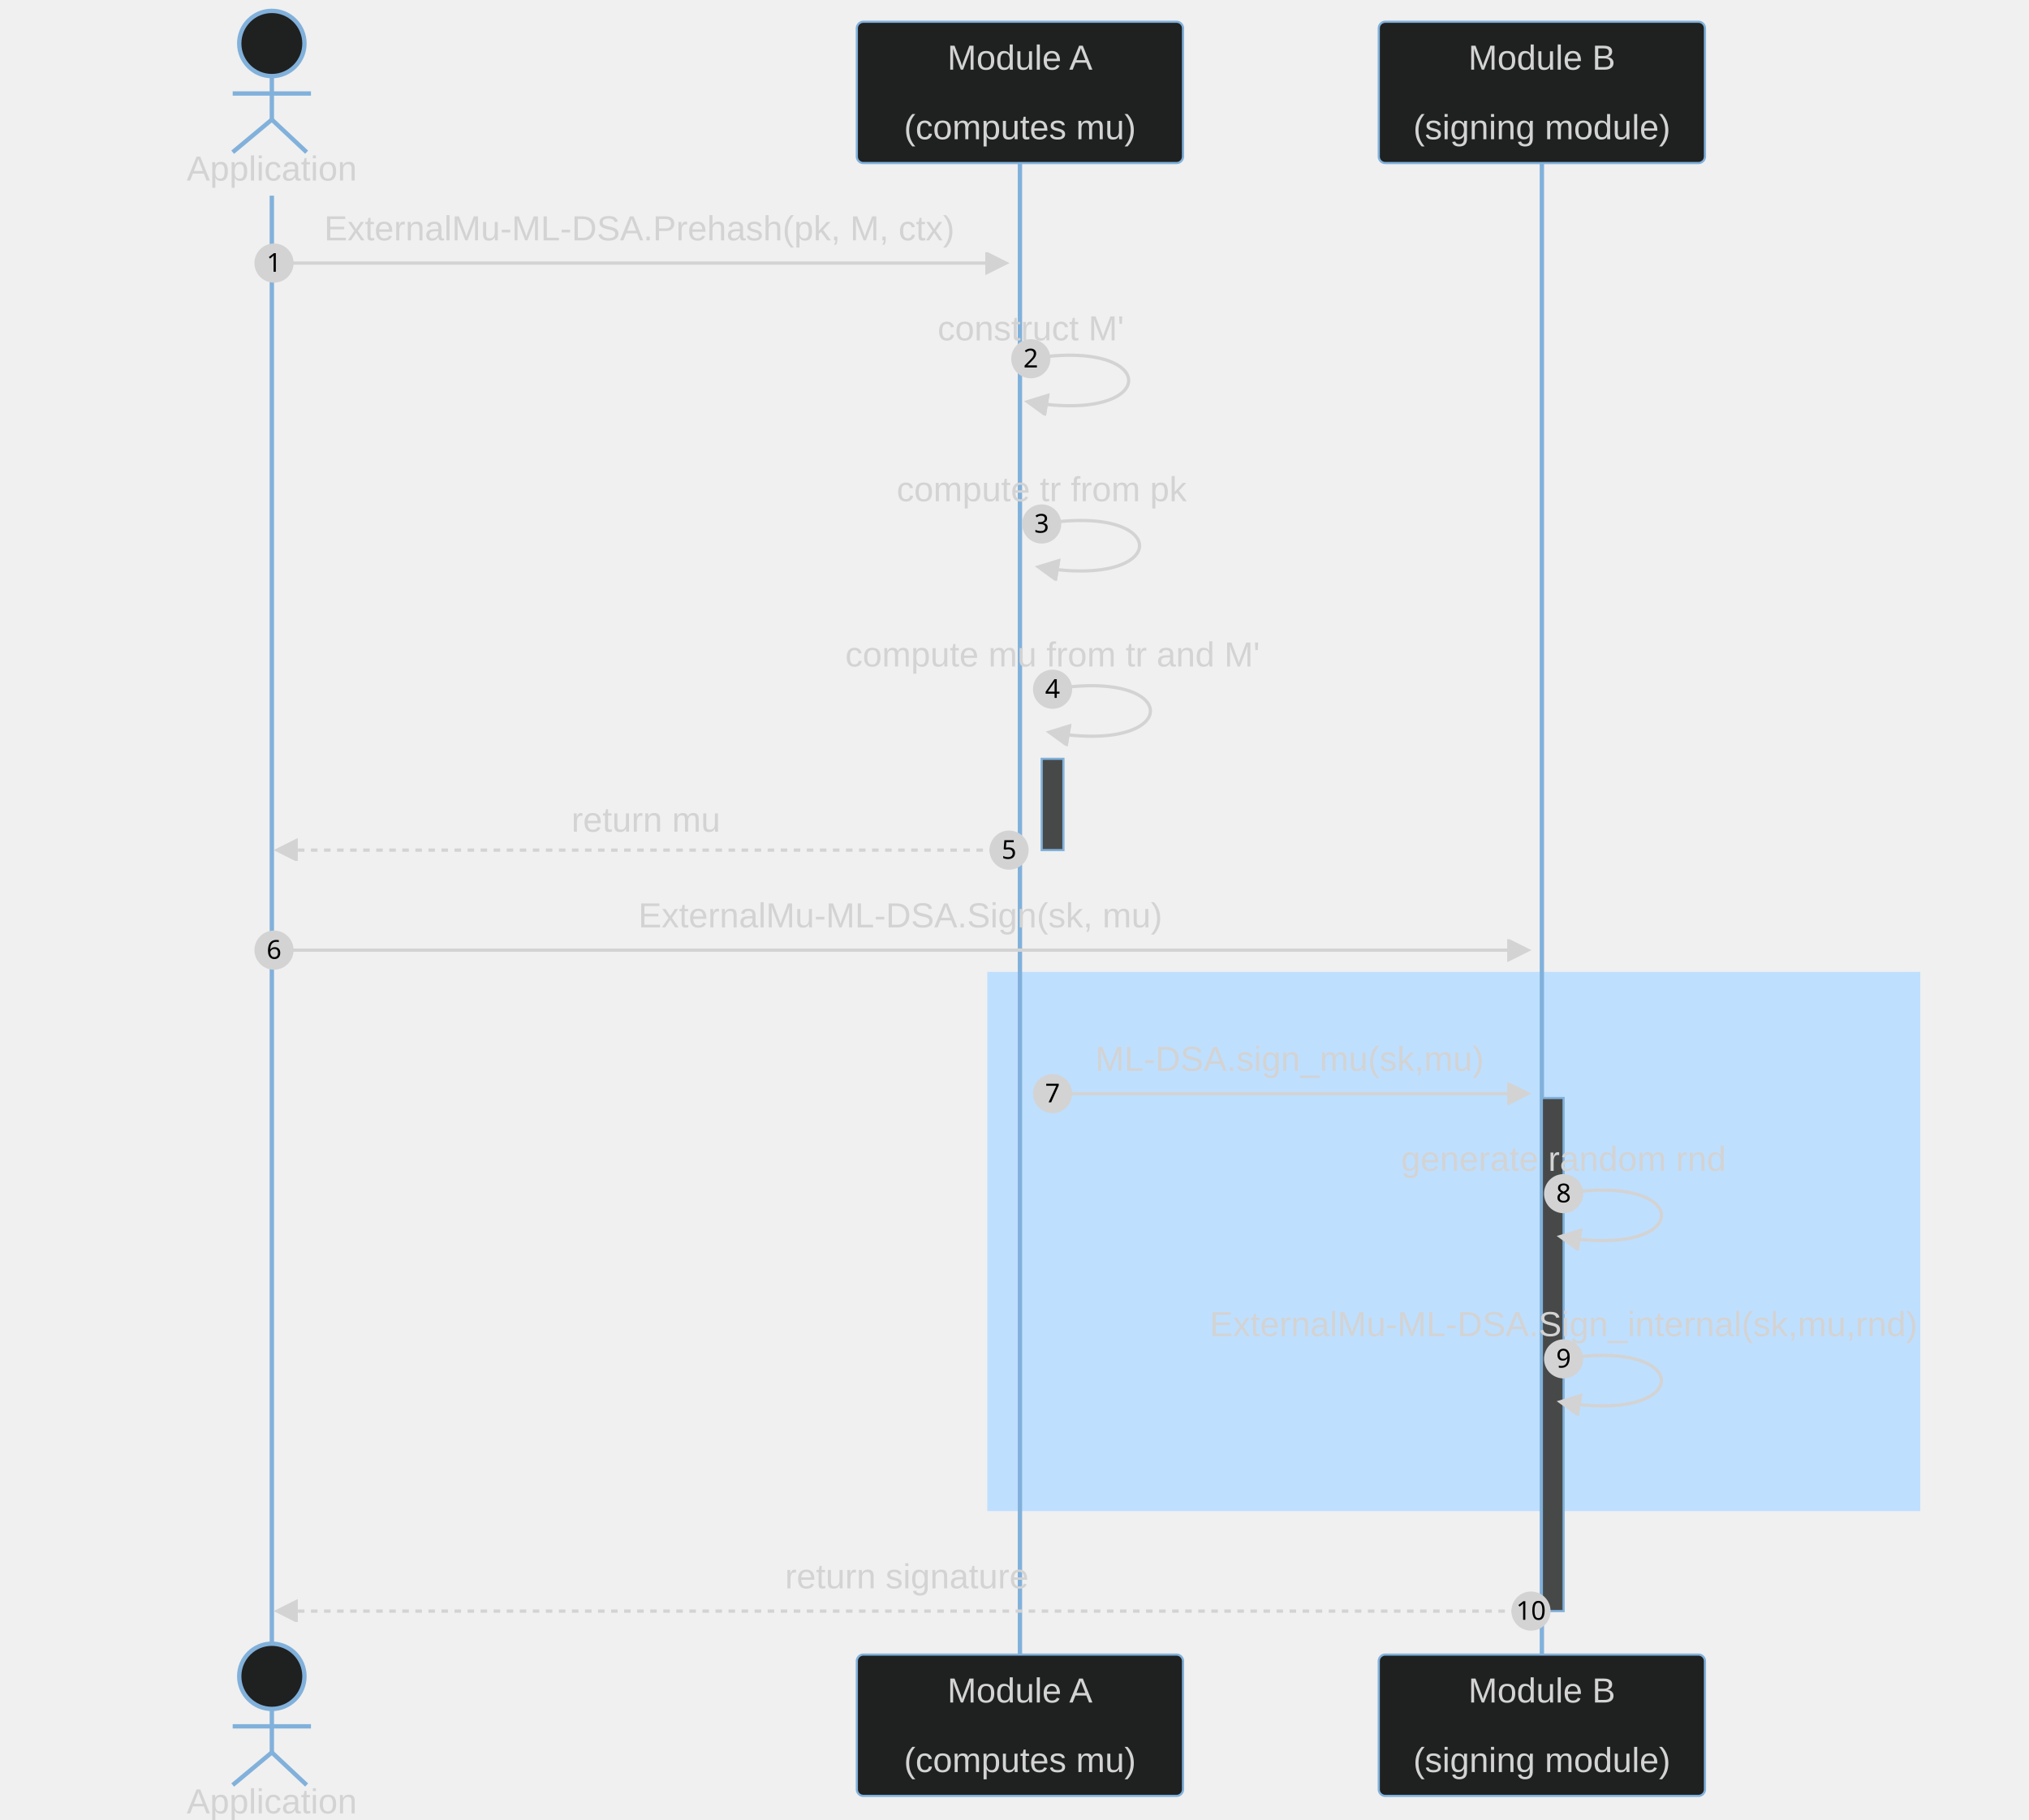
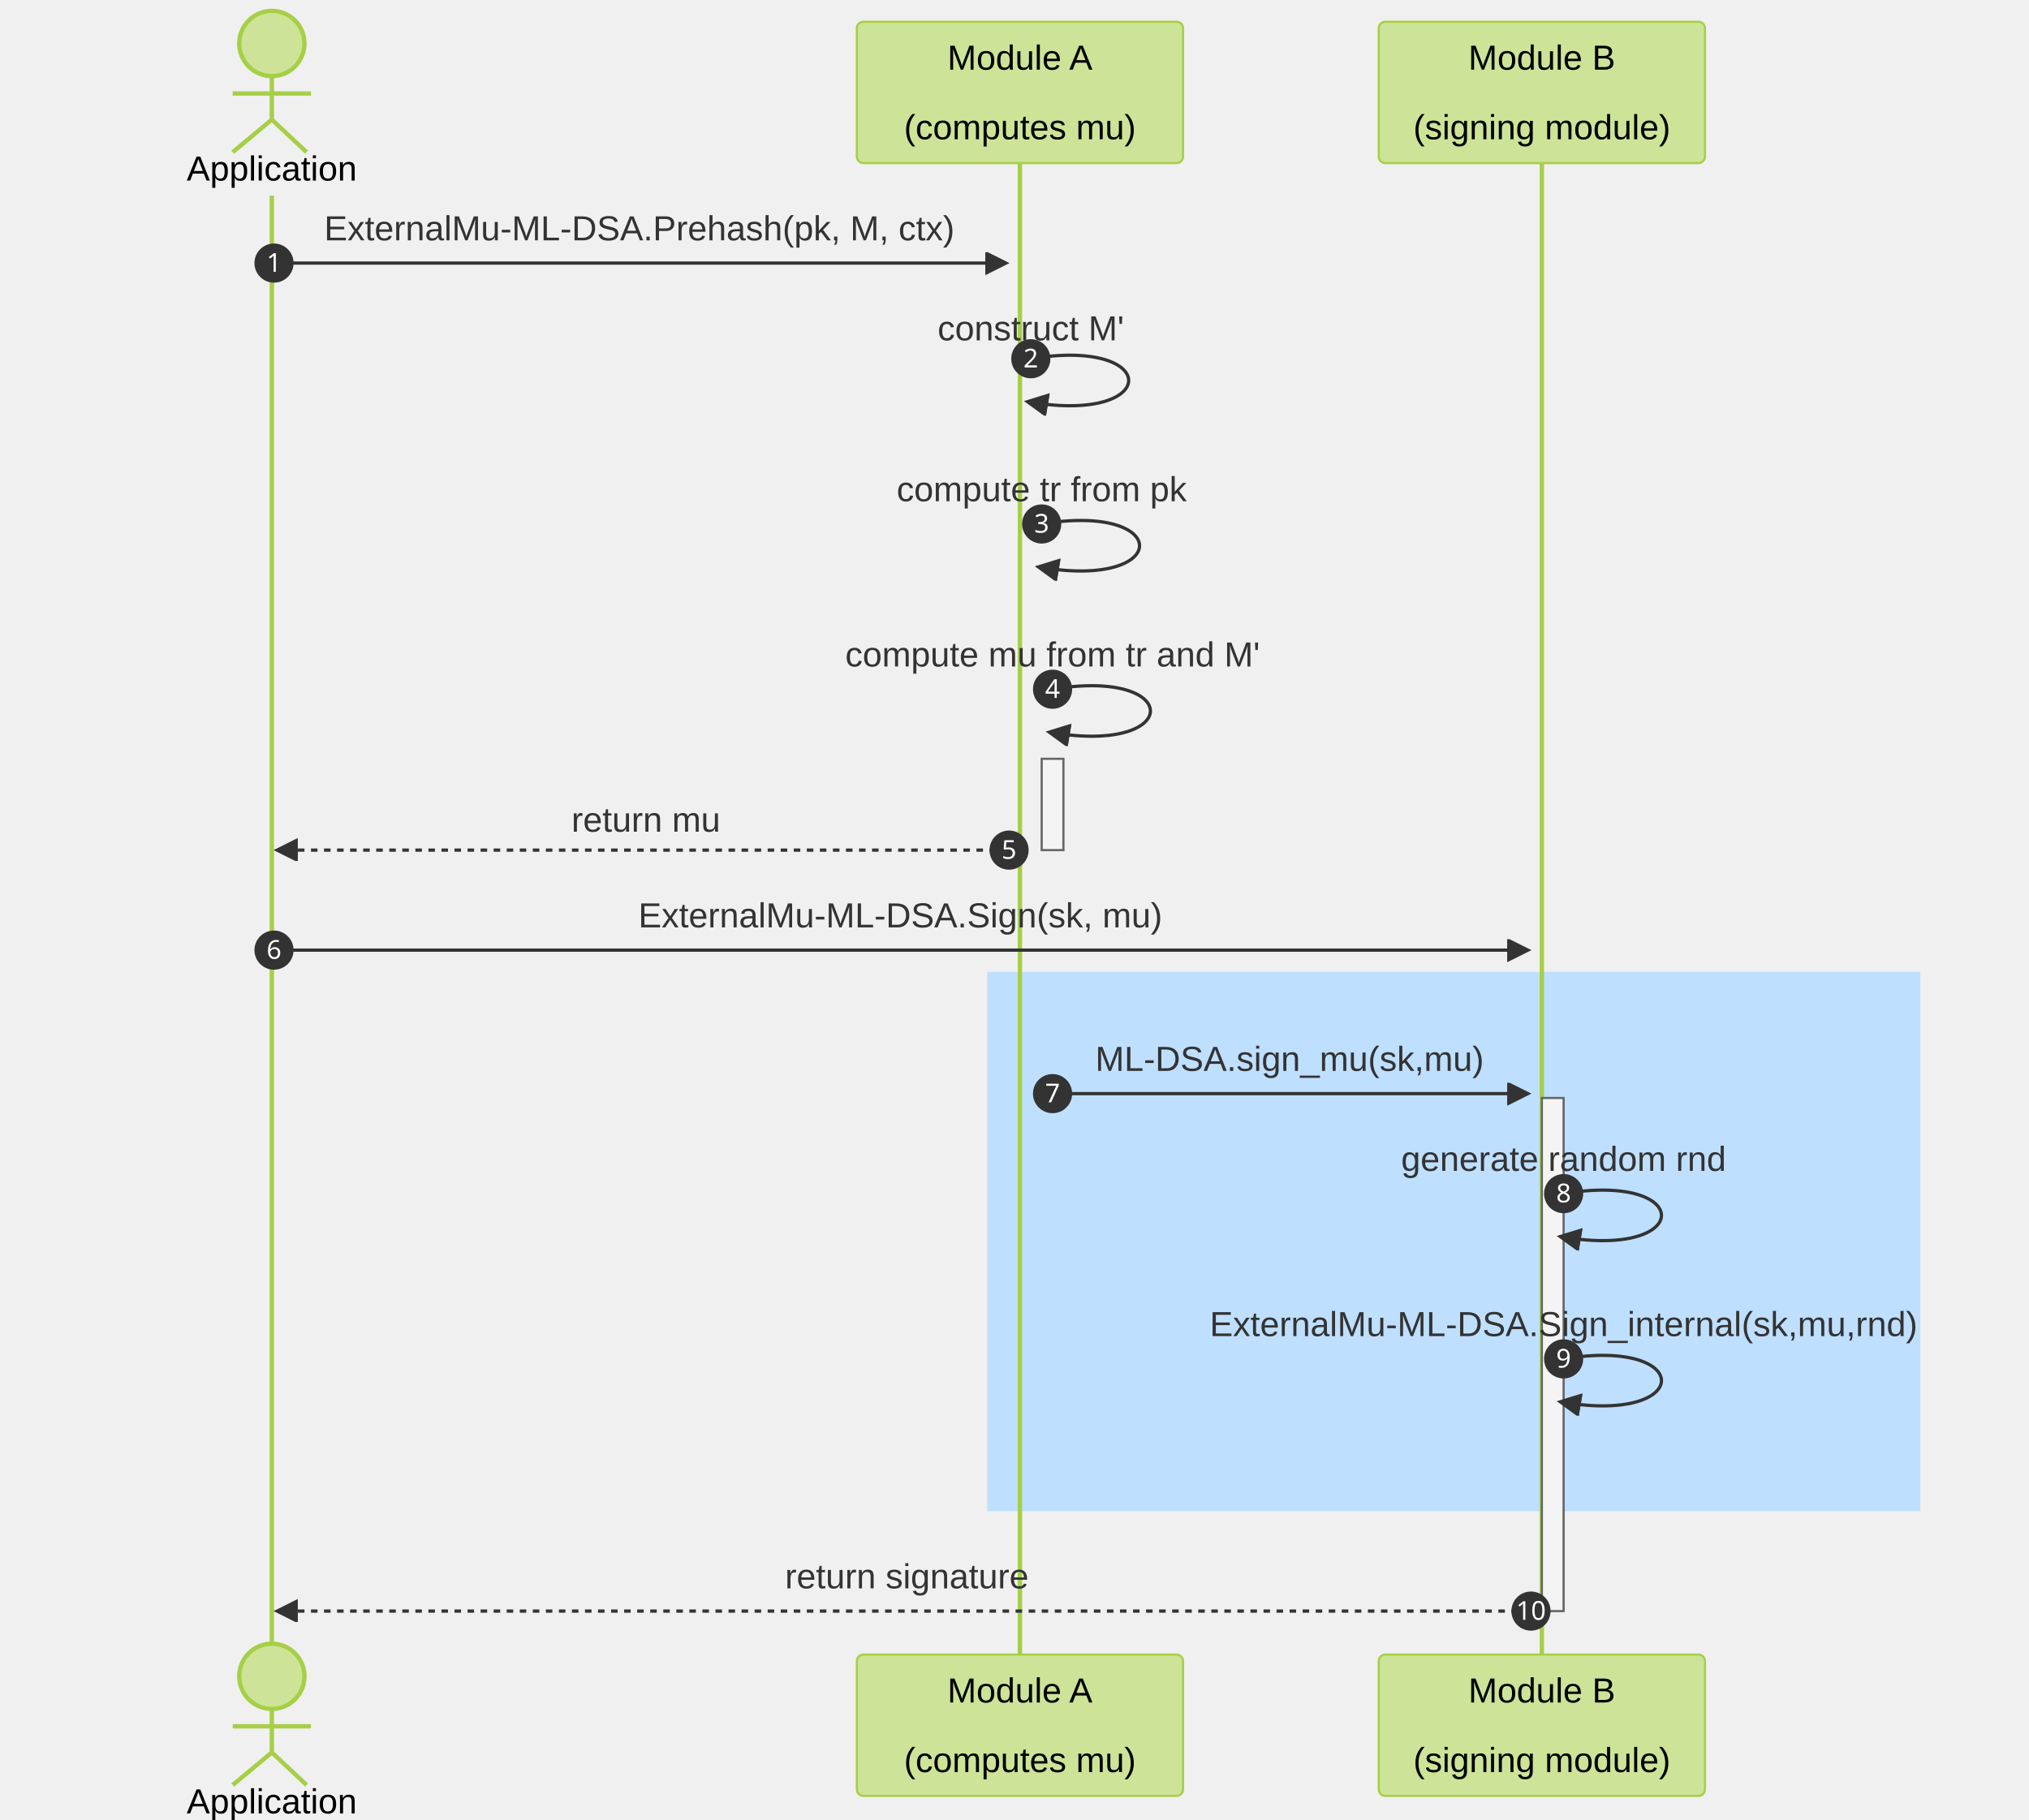
<svg xmlns="http://www.w3.org/2000/svg" aria-roledescription="sequence" role="graphics-document document" viewBox="-50 -10 933 837" style="max-width: 933px; background-color: transparent;" width="100%" id="my-svg">
  <rect class="rect" height="248" width="429" fill="rgb(191,223,255)" y="437" x="404" />
  <g>
    <rect class="actor actor-bottom" ry="3" rx="3" name="Module B" height="65" width="150" stroke="#666" fill="#eaeaea" y="751" x="584" />
    <text style="text-anchor: middle; font-size: 16px; font-weight: 400;" class="actor" alignment-baseline="central" dominant-baseline="central" y="783.5" x="659">
      <tspan dy="-16" x="659">Module B</tspan>
    </text>
    <text style="text-anchor: middle; font-size: 16px; font-weight: 400;" class="actor" alignment-baseline="central" dominant-baseline="central" y="783.5" x="659">
      <tspan dy="0" x="659" />
    </text>
    <text style="text-anchor: middle; font-size: 16px; font-weight: 400;" class="actor" alignment-baseline="central" dominant-baseline="central" y="783.5" x="659">
      <tspan dy="16" x="659">(signing module)</tspan>
    </text>
  </g>
  <g>
    <rect class="actor actor-bottom" ry="3" rx="3" name="Module A" height="65" width="150" stroke="#666" fill="#eaeaea" y="751" x="344" />
    <text style="text-anchor: middle; font-size: 16px; font-weight: 400;" class="actor" alignment-baseline="central" dominant-baseline="central" y="783.5" x="419">
      <tspan dy="-16" x="419">Module A</tspan>
    </text>
    <text style="text-anchor: middle; font-size: 16px; font-weight: 400;" class="actor" alignment-baseline="central" dominant-baseline="central" y="783.5" x="419">
      <tspan dy="0" x="419" />
    </text>
    <text style="text-anchor: middle; font-size: 16px; font-weight: 400;" class="actor" alignment-baseline="central" dominant-baseline="central" y="783.5" x="419">
      <tspan dy="16" x="419">(computes mu)</tspan>
    </text>
  </g>
  <g>
    <line stroke="#999" stroke-width="0.5px" class="200" y2="751" x2="659" y1="5" x1="659" id="actor2" />
    <g id="root-2">
      <rect class="actor actor-top" ry="3" rx="3" name="Module B" height="65" width="150" stroke="#666" fill="#eaeaea" y="0" x="584" />
      <text style="text-anchor: middle; font-size: 16px; font-weight: 400;" class="actor" alignment-baseline="central" dominant-baseline="central" y="32.5" x="659">
        <tspan dy="-16" x="659">Module B</tspan>
      </text>
      <text style="text-anchor: middle; font-size: 16px; font-weight: 400;" class="actor" alignment-baseline="central" dominant-baseline="central" y="32.5" x="659">
        <tspan dy="0" x="659" />
      </text>
      <text style="text-anchor: middle; font-size: 16px; font-weight: 400;" class="actor" alignment-baseline="central" dominant-baseline="central" y="32.5" x="659">
        <tspan dy="16" x="659">(signing module)</tspan>
      </text>
    </g>
  </g>
  <g>
    <line stroke="#999" stroke-width="0.5px" class="200" y2="751" x2="419" y1="5" x1="419" id="actor1" />
    <g id="root-1">
      <rect class="actor actor-top" ry="3" rx="3" name="Module A" height="65" width="150" stroke="#666" fill="#eaeaea" y="0" x="344" />
      <text style="text-anchor: middle; font-size: 16px; font-weight: 400;" class="actor" alignment-baseline="central" dominant-baseline="central" y="32.5" x="419">
        <tspan dy="-16" x="419">Module A</tspan>
      </text>
      <text style="text-anchor: middle; font-size: 16px; font-weight: 400;" class="actor" alignment-baseline="central" dominant-baseline="central" y="32.5" x="419">
        <tspan dy="0" x="419" />
      </text>
      <text style="text-anchor: middle; font-size: 16px; font-weight: 400;" class="actor" alignment-baseline="central" dominant-baseline="central" y="32.5" x="419">
        <tspan dy="16" x="419">(computes mu)</tspan>
      </text>
    </g>
  </g>
-   <style>#my-svg{font-family:"trebuchet ms",verdana,arial,sans-serif;font-size:16px;fill:#ccc;}#my-svg .error-icon{fill:#a44141;}#my-svg .error-text{fill:#ddd;stroke:#ddd;}#my-svg .edge-thickness-normal{stroke-width:2px;}#my-svg .edge-thickness-thick{stroke-width:3.5px;}#my-svg .edge-pattern-solid{stroke-dasharray:0;}#my-svg .edge-pattern-dashed{stroke-dasharray:3;}#my-svg .edge-pattern-dotted{stroke-dasharray:2;}#my-svg .marker{fill:lightgrey;stroke:lightgrey;}#my-svg .marker.cross{stroke:lightgrey;}#my-svg svg{font-family:"trebuchet ms",verdana,arial,sans-serif;font-size:16px;}#my-svg .actor{stroke:#81B1DB;fill:#1f2020;}#my-svg text.actor&gt;tspan{fill:lightgrey;stroke:none;}#my-svg .actor-line{stroke:lightgrey;}#my-svg .messageLine0{stroke-width:1.5;stroke-dasharray:none;stroke:lightgrey;}#my-svg .messageLine1{stroke-width:1.5;stroke-dasharray:2,2;stroke:lightgrey;}#my-svg #arrowhead path{fill:lightgrey;stroke:lightgrey;}#my-svg .sequenceNumber{fill:black;}#my-svg #sequencenumber{fill:lightgrey;}#my-svg #crosshead path{fill:lightgrey;stroke:lightgrey;}#my-svg .messageText{fill:lightgrey;stroke:none;}#my-svg .labelBox{stroke:#81B1DB;fill:#1f2020;}#my-svg .labelText,#my-svg .labelText&gt;tspan{fill:lightgrey;stroke:none;}#my-svg .loopText,#my-svg .loopText&gt;tspan{fill:lightgrey;stroke:none;}#my-svg .loopLine{stroke-width:2px;stroke-dasharray:2,2;stroke:#81B1DB;fill:#81B1DB;}#my-svg .note{stroke:hsl(180, 0%, 18.353%);fill:hsl(180, 1.587%, 28.353%);}#my-svg .noteText,#my-svg .noteText&gt;tspan{fill:rgb(183.848, 181.552, 181.552);stroke:none;}#my-svg .activation0{fill:hsl(180, 1.587%, 28.353%);stroke:#81B1DB;}#my-svg .activation1{fill:hsl(180, 1.587%, 28.353%);stroke:#81B1DB;}#my-svg .activation2{fill:hsl(180, 1.587%, 28.353%);stroke:#81B1DB;}#my-svg .actorPopupMenu{position:absolute;}#my-svg .actorPopupMenuPanel{position:absolute;fill:#1f2020;box-shadow:0px 8px 16px 0px rgba(0,0,0,0.2);filter:drop-shadow(3px 5px 2px rgb(0 0 0 / 0.4));}#my-svg .actor-man line{stroke:#81B1DB;fill:#1f2020;}#my-svg .actor-man circle,#my-svg line{stroke:#81B1DB;fill:#1f2020;stroke-width:2px;}#my-svg :root{--mermaid-font-family:"trebuchet ms",verdana,arial,sans-serif;}</style>
+   <style>#my-svg{font-family:"trebuchet ms",verdana,arial,sans-serif;font-size:16px;fill:#000000;}#my-svg .error-icon{fill:#552222;}#my-svg .error-text{fill:#552222;stroke:#552222;}#my-svg .edge-thickness-normal{stroke-width:2px;}#my-svg .edge-thickness-thick{stroke-width:3.5px;}#my-svg .edge-pattern-solid{stroke-dasharray:0;}#my-svg .edge-pattern-dashed{stroke-dasharray:3;}#my-svg .edge-pattern-dotted{stroke-dasharray:2;}#my-svg .marker{fill:#000000;stroke:#000000;}#my-svg .marker.cross{stroke:#000000;}#my-svg svg{font-family:"trebuchet ms",verdana,arial,sans-serif;font-size:16px;}#my-svg .actor{stroke:hsl(78.158, 58.462%, 54.51%);fill:#cde498;}#my-svg text.actor&gt;tspan{fill:black;stroke:none;}#my-svg .actor-line{stroke:grey;}#my-svg .messageLine0{stroke-width:1.5;stroke-dasharray:none;stroke:#333;}#my-svg .messageLine1{stroke-width:1.5;stroke-dasharray:2,2;stroke:#333;}#my-svg #arrowhead path{fill:#333;stroke:#333;}#my-svg .sequenceNumber{fill:white;}#my-svg #sequencenumber{fill:#333;}#my-svg #crosshead path{fill:#333;stroke:#333;}#my-svg .messageText{fill:#333;stroke:none;}#my-svg .labelBox{stroke:#326932;fill:#cde498;}#my-svg .labelText,#my-svg .labelText&gt;tspan{fill:black;stroke:none;}#my-svg .loopText,#my-svg .loopText&gt;tspan{fill:black;stroke:none;}#my-svg .loopLine{stroke-width:2px;stroke-dasharray:2,2;stroke:#326932;fill:#326932;}#my-svg .note{stroke:#6eaa49;fill:#fff5ad;}#my-svg .noteText,#my-svg .noteText&gt;tspan{fill:black;stroke:none;}#my-svg .activation0{fill:#f4f4f4;stroke:#666;}#my-svg .activation1{fill:#f4f4f4;stroke:#666;}#my-svg .activation2{fill:#f4f4f4;stroke:#666;}#my-svg .actorPopupMenu{position:absolute;}#my-svg .actorPopupMenuPanel{position:absolute;fill:#cde498;box-shadow:0px 8px 16px 0px rgba(0,0,0,0.2);filter:drop-shadow(3px 5px 2px rgb(0 0 0 / 0.4));}#my-svg .actor-man line{stroke:hsl(78.158, 58.462%, 54.51%);fill:#cde498;}#my-svg .actor-man circle,#my-svg line{stroke:hsl(78.158, 58.462%, 54.51%);fill:#cde498;stroke-width:2px;}#my-svg :root{--mermaid-font-family:"trebuchet ms",verdana,arial,sans-serif;}</style>
  <g />
  <defs>
    <symbol height="24" width="24" id="computer">
      <path d="M2 2v13h20v-13h-20zm18 11h-16v-9h16v9zm-10.228 6l.466-1h3.524l.467 1h-4.457zm14.228 3h-24l2-6h2.104l-1.33 4h18.45l-1.297-4h2.073l2 6zm-5-10h-14v-7h14v7z" transform="scale(.5)" />
    </symbol>
  </defs>
  <defs>
    <symbol clip-rule="evenodd" fill-rule="evenodd" id="database">
      <path d="M12.258.001l.256.004.255.005.253.008.251.01.249.012.247.015.246.016.242.019.241.02.239.023.236.024.233.027.231.028.229.031.225.032.223.034.22.036.217.038.214.04.211.041.208.043.205.045.201.046.198.048.194.05.191.051.187.053.183.054.18.056.175.057.172.059.168.06.163.061.16.063.155.064.15.066.074.033.073.033.071.034.07.034.069.035.068.035.067.035.066.035.064.036.064.036.062.036.06.036.06.037.058.037.058.037.055.038.055.038.053.038.052.038.051.039.05.039.048.039.047.039.045.04.044.04.043.04.041.04.04.041.039.041.037.041.036.041.034.041.033.042.032.042.03.042.029.042.027.042.026.043.024.043.023.043.021.043.02.043.018.044.017.043.015.044.013.044.012.044.011.045.009.044.007.045.006.045.004.045.002.045.001.045v17l-.001.045-.002.045-.004.045-.006.045-.007.045-.009.044-.011.045-.012.044-.013.044-.015.044-.017.043-.018.044-.02.043-.021.043-.023.043-.024.043-.026.043-.027.042-.029.042-.03.042-.032.042-.033.042-.034.041-.036.041-.037.041-.039.041-.04.041-.041.04-.043.04-.044.04-.045.04-.047.039-.048.039-.05.039-.051.039-.052.038-.053.038-.055.038-.055.038-.058.037-.058.037-.06.037-.06.036-.062.036-.064.036-.064.036-.066.035-.067.035-.068.035-.069.035-.07.034-.071.034-.073.033-.074.033-.15.066-.155.064-.16.063-.163.061-.168.06-.172.059-.175.057-.18.056-.183.054-.187.053-.191.051-.194.05-.198.048-.201.046-.205.045-.208.043-.211.041-.214.04-.217.038-.22.036-.223.034-.225.032-.229.031-.231.028-.233.027-.236.024-.239.023-.241.02-.242.019-.246.016-.247.015-.249.012-.251.01-.253.008-.255.005-.256.004-.258.001-.258-.001-.256-.004-.255-.005-.253-.008-.251-.01-.249-.012-.247-.015-.245-.016-.243-.019-.241-.02-.238-.023-.236-.024-.234-.027-.231-.028-.228-.031-.226-.032-.223-.034-.22-.036-.217-.038-.214-.04-.211-.041-.208-.043-.204-.045-.201-.046-.198-.048-.195-.05-.19-.051-.187-.053-.184-.054-.179-.056-.176-.057-.172-.059-.167-.06-.164-.061-.159-.063-.155-.064-.151-.066-.074-.033-.072-.033-.072-.034-.07-.034-.069-.035-.068-.035-.067-.035-.066-.035-.064-.036-.063-.036-.062-.036-.061-.036-.06-.037-.058-.037-.057-.037-.056-.038-.055-.038-.053-.038-.052-.038-.051-.039-.049-.039-.049-.039-.046-.039-.046-.04-.044-.04-.043-.04-.041-.04-.04-.041-.039-.041-.037-.041-.036-.041-.034-.041-.033-.042-.032-.042-.03-.042-.029-.042-.027-.042-.026-.043-.024-.043-.023-.043-.021-.043-.02-.043-.018-.044-.017-.043-.015-.044-.013-.044-.012-.044-.011-.045-.009-.044-.007-.045-.006-.045-.004-.045-.002-.045-.001-.045v-17l.001-.045.002-.045.004-.045.006-.045.007-.045.009-.044.011-.045.012-.044.013-.044.015-.044.017-.043.018-.044.02-.043.021-.043.023-.043.024-.043.026-.043.027-.042.029-.042.03-.042.032-.042.033-.042.034-.041.036-.041.037-.041.039-.041.04-.041.041-.04.043-.04.044-.04.046-.04.046-.039.049-.039.049-.039.051-.039.052-.038.053-.038.055-.038.056-.038.057-.037.058-.037.06-.037.061-.036.062-.036.063-.036.064-.036.066-.035.067-.035.068-.035.069-.035.07-.034.072-.034.072-.033.074-.033.151-.066.155-.064.159-.063.164-.061.167-.06.172-.059.176-.057.179-.056.184-.054.187-.053.19-.051.195-.05.198-.048.201-.046.204-.045.208-.043.211-.041.214-.04.217-.038.22-.036.223-.034.226-.032.228-.031.231-.028.234-.027.236-.024.238-.023.241-.02.243-.019.245-.016.247-.015.249-.012.251-.01.253-.008.255-.005.256-.004.258-.001.258.001zm-9.258 20.499v.01l.001.021.003.021.004.022.005.021.006.022.007.022.009.023.01.022.011.023.012.023.013.023.015.023.016.024.017.023.018.024.019.024.021.024.022.025.023.024.024.025.052.049.056.05.061.051.066.051.07.051.075.051.079.052.084.052.088.052.092.052.097.052.102.051.105.052.11.052.114.051.119.051.123.051.127.05.131.05.135.05.139.048.144.049.147.047.152.047.155.047.16.045.163.045.167.043.171.043.176.041.178.041.183.039.187.039.19.037.194.035.197.035.202.033.204.031.209.03.212.029.216.027.219.025.222.024.226.021.23.02.233.018.236.016.24.015.243.012.246.01.249.008.253.005.256.004.259.001.26-.001.257-.004.254-.005.25-.008.247-.011.244-.012.241-.014.237-.016.233-.018.231-.021.226-.021.224-.024.22-.026.216-.027.212-.028.21-.031.205-.031.202-.034.198-.034.194-.036.191-.037.187-.039.183-.04.179-.04.175-.042.172-.043.168-.044.163-.045.16-.046.155-.046.152-.047.148-.048.143-.049.139-.049.136-.05.131-.05.126-.05.123-.051.118-.052.114-.051.11-.052.106-.052.101-.052.096-.052.092-.052.088-.053.083-.051.079-.052.074-.052.07-.051.065-.051.06-.051.056-.05.051-.05.023-.024.023-.025.021-.024.02-.024.019-.024.018-.024.017-.024.015-.023.014-.024.013-.023.012-.023.01-.023.01-.022.008-.022.006-.022.006-.022.004-.022.004-.021.001-.021.001-.021v-4.127l-.077.055-.08.053-.083.054-.085.053-.087.052-.09.052-.093.051-.095.05-.097.05-.1.049-.102.049-.105.048-.106.047-.109.047-.111.046-.114.045-.115.045-.118.044-.12.043-.122.042-.124.042-.126.041-.128.04-.13.04-.132.038-.134.038-.135.037-.138.037-.139.035-.142.035-.143.034-.144.033-.147.032-.148.031-.15.03-.151.03-.153.029-.154.027-.156.027-.158.026-.159.025-.161.024-.162.023-.163.022-.165.021-.166.02-.167.019-.169.018-.169.017-.171.016-.173.015-.173.014-.175.013-.175.012-.177.011-.178.01-.179.008-.179.008-.181.006-.182.005-.182.004-.184.003-.184.002h-.37l-.184-.002-.184-.003-.182-.004-.182-.005-.181-.006-.179-.008-.179-.008-.178-.01-.176-.011-.176-.012-.175-.013-.173-.014-.172-.015-.171-.016-.17-.017-.169-.018-.167-.019-.166-.02-.165-.021-.163-.022-.162-.023-.161-.024-.159-.025-.157-.026-.156-.027-.155-.027-.153-.029-.151-.03-.15-.03-.148-.031-.146-.032-.145-.033-.143-.034-.141-.035-.14-.035-.137-.037-.136-.037-.134-.038-.132-.038-.13-.04-.128-.04-.126-.041-.124-.042-.122-.042-.12-.044-.117-.043-.116-.045-.113-.045-.112-.046-.109-.047-.106-.047-.105-.048-.102-.049-.1-.049-.097-.05-.095-.05-.093-.052-.09-.051-.087-.052-.085-.053-.083-.054-.08-.054-.077-.054v4.127zm0-5.654v.011l.001.021.003.021.004.021.005.022.006.022.007.022.009.022.01.022.011.023.012.023.013.023.015.024.016.023.017.024.018.024.019.024.021.024.022.024.023.025.024.024.052.05.056.05.061.05.066.051.07.051.075.052.079.051.084.052.088.052.092.052.097.052.102.052.105.052.11.051.114.051.119.052.123.05.127.051.131.05.135.049.139.049.144.048.147.048.152.047.155.046.16.045.163.045.167.044.171.042.176.042.178.04.183.04.187.038.19.037.194.036.197.034.202.033.204.032.209.03.212.028.216.027.219.025.222.024.226.022.23.02.233.018.236.016.24.014.243.012.246.01.249.008.253.006.256.003.259.001.26-.001.257-.003.254-.006.25-.008.247-.01.244-.012.241-.015.237-.016.233-.018.231-.02.226-.022.224-.024.22-.025.216-.027.212-.029.21-.03.205-.032.202-.033.198-.035.194-.036.191-.037.187-.039.183-.039.179-.041.175-.042.172-.043.168-.044.163-.045.16-.045.155-.047.152-.047.148-.048.143-.048.139-.05.136-.049.131-.05.126-.051.123-.051.118-.051.114-.052.11-.052.106-.052.101-.052.096-.052.092-.052.088-.052.083-.052.079-.052.074-.051.07-.052.065-.051.06-.05.056-.051.051-.049.023-.025.023-.024.021-.025.02-.024.019-.024.018-.024.017-.024.015-.023.014-.023.013-.024.012-.022.01-.023.01-.023.008-.022.006-.022.006-.022.004-.021.004-.022.001-.021.001-.021v-4.139l-.077.054-.08.054-.083.054-.085.052-.087.053-.09.051-.093.051-.095.051-.097.05-.1.049-.102.049-.105.048-.106.047-.109.047-.111.046-.114.045-.115.044-.118.044-.12.044-.122.042-.124.042-.126.041-.128.04-.13.039-.132.039-.134.038-.135.037-.138.036-.139.036-.142.035-.143.033-.144.033-.147.033-.148.031-.15.03-.151.03-.153.028-.154.028-.156.027-.158.026-.159.025-.161.024-.162.023-.163.022-.165.021-.166.02-.167.019-.169.018-.169.017-.171.016-.173.015-.173.014-.175.013-.175.012-.177.011-.178.009-.179.009-.179.007-.181.007-.182.005-.182.004-.184.003-.184.002h-.37l-.184-.002-.184-.003-.182-.004-.182-.005-.181-.007-.179-.007-.179-.009-.178-.009-.176-.011-.176-.012-.175-.013-.173-.014-.172-.015-.171-.016-.17-.017-.169-.018-.167-.019-.166-.02-.165-.021-.163-.022-.162-.023-.161-.024-.159-.025-.157-.026-.156-.027-.155-.028-.153-.028-.151-.03-.15-.03-.148-.031-.146-.033-.145-.033-.143-.033-.141-.035-.14-.036-.137-.036-.136-.037-.134-.038-.132-.039-.13-.039-.128-.04-.126-.041-.124-.042-.122-.043-.12-.043-.117-.044-.116-.044-.113-.046-.112-.046-.109-.046-.106-.047-.105-.048-.102-.049-.1-.049-.097-.05-.095-.051-.093-.051-.09-.051-.087-.053-.085-.052-.083-.054-.08-.054-.077-.054v4.139zm0-5.666v.011l.001.02.003.022.004.021.005.022.006.021.007.022.009.023.01.022.011.023.012.023.013.023.015.023.016.024.017.024.018.023.019.024.021.025.022.024.023.024.024.025.052.05.056.05.061.05.066.051.07.051.075.052.079.051.084.052.088.052.092.052.097.052.102.052.105.051.11.052.114.051.119.051.123.051.127.05.131.05.135.05.139.049.144.048.147.048.152.047.155.046.16.045.163.045.167.043.171.043.176.042.178.04.183.04.187.038.19.037.194.036.197.034.202.033.204.032.209.03.212.028.216.027.219.025.222.024.226.021.23.02.233.018.236.017.24.014.243.012.246.01.249.008.253.006.256.003.259.001.26-.001.257-.003.254-.006.25-.008.247-.01.244-.013.241-.014.237-.016.233-.018.231-.02.226-.022.224-.024.22-.025.216-.027.212-.029.21-.03.205-.032.202-.033.198-.035.194-.036.191-.037.187-.039.183-.039.179-.041.175-.042.172-.043.168-.044.163-.045.16-.045.155-.047.152-.047.148-.048.143-.049.139-.049.136-.049.131-.051.126-.05.123-.051.118-.052.114-.051.11-.052.106-.052.101-.052.096-.052.092-.052.088-.052.083-.052.079-.052.074-.052.07-.051.065-.051.06-.051.056-.05.051-.049.023-.025.023-.025.021-.024.02-.024.019-.024.018-.024.017-.024.015-.023.014-.024.013-.023.012-.023.01-.022.01-.023.008-.022.006-.022.006-.022.004-.022.004-.021.001-.021.001-.021v-4.153l-.077.054-.08.054-.083.053-.085.053-.087.053-.09.051-.093.051-.095.051-.097.05-.1.049-.102.048-.105.048-.106.048-.109.046-.111.046-.114.046-.115.044-.118.044-.12.043-.122.043-.124.042-.126.041-.128.04-.13.039-.132.039-.134.038-.135.037-.138.036-.139.036-.142.034-.143.034-.144.033-.147.032-.148.032-.15.03-.151.03-.153.028-.154.028-.156.027-.158.026-.159.024-.161.024-.162.023-.163.023-.165.021-.166.02-.167.019-.169.018-.169.017-.171.016-.173.015-.173.014-.175.013-.175.012-.177.01-.178.01-.179.009-.179.007-.181.006-.182.006-.182.004-.184.003-.184.001-.185.001-.185-.001-.184-.001-.184-.003-.182-.004-.182-.006-.181-.006-.179-.007-.179-.009-.178-.01-.176-.01-.176-.012-.175-.013-.173-.014-.172-.015-.171-.016-.17-.017-.169-.018-.167-.019-.166-.02-.165-.021-.163-.023-.162-.023-.161-.024-.159-.024-.157-.026-.156-.027-.155-.028-.153-.028-.151-.03-.15-.03-.148-.032-.146-.032-.145-.033-.143-.034-.141-.034-.14-.036-.137-.036-.136-.037-.134-.038-.132-.039-.13-.039-.128-.041-.126-.041-.124-.041-.122-.043-.12-.043-.117-.044-.116-.044-.113-.046-.112-.046-.109-.046-.106-.048-.105-.048-.102-.048-.1-.05-.097-.049-.095-.051-.093-.051-.09-.052-.087-.052-.085-.053-.083-.053-.08-.054-.077-.054v4.153zm8.74-8.179l-.257.004-.254.005-.25.008-.247.011-.244.012-.241.014-.237.016-.233.018-.231.021-.226.022-.224.023-.22.026-.216.027-.212.028-.21.031-.205.032-.202.033-.198.034-.194.036-.191.038-.187.038-.183.04-.179.041-.175.042-.172.043-.168.043-.163.045-.16.046-.155.046-.152.048-.148.048-.143.048-.139.049-.136.05-.131.05-.126.051-.123.051-.118.051-.114.052-.11.052-.106.052-.101.052-.096.052-.092.052-.088.052-.083.052-.079.052-.074.051-.07.052-.065.051-.06.05-.056.05-.051.05-.023.025-.023.024-.021.024-.02.025-.019.024-.018.024-.017.023-.015.024-.014.023-.013.023-.012.023-.01.023-.01.022-.008.022-.006.023-.006.021-.004.022-.004.021-.001.021-.001.021.001.021.001.021.004.021.004.022.006.021.006.023.008.022.01.022.01.023.012.023.013.023.014.023.015.024.017.023.018.024.019.024.02.025.021.024.023.024.023.025.051.05.056.05.06.05.065.051.07.052.074.051.079.052.083.052.088.052.092.052.096.052.101.052.106.052.11.052.114.052.118.051.123.051.126.051.131.05.136.05.139.049.143.048.148.048.152.048.155.046.16.046.163.045.168.043.172.043.175.042.179.041.183.04.187.038.191.038.194.036.198.034.202.033.205.032.21.031.212.028.216.027.22.026.224.023.226.022.231.021.233.018.237.016.241.014.244.012.247.011.25.008.254.005.257.004.26.001.26-.001.257-.004.254-.005.25-.008.247-.011.244-.012.241-.014.237-.016.233-.018.231-.021.226-.022.224-.023.22-.026.216-.027.212-.028.21-.031.205-.032.202-.033.198-.034.194-.036.191-.038.187-.038.183-.04.179-.041.175-.042.172-.043.168-.043.163-.045.16-.046.155-.046.152-.048.148-.048.143-.048.139-.049.136-.05.131-.05.126-.051.123-.051.118-.051.114-.052.11-.052.106-.052.101-.052.096-.052.092-.052.088-.052.083-.052.079-.052.074-.051.07-.052.065-.051.06-.05.056-.05.051-.05.023-.025.023-.024.021-.024.02-.025.019-.024.018-.024.017-.023.015-.024.014-.023.013-.023.012-.023.01-.023.01-.022.008-.022.006-.023.006-.021.004-.022.004-.021.001-.021.001-.021-.001-.021-.001-.021-.004-.021-.004-.022-.006-.021-.006-.023-.008-.022-.01-.022-.01-.023-.012-.023-.013-.023-.014-.023-.015-.024-.017-.023-.018-.024-.019-.024-.02-.025-.021-.024-.023-.024-.023-.025-.051-.05-.056-.05-.06-.05-.065-.051-.07-.052-.074-.051-.079-.052-.083-.052-.088-.052-.092-.052-.096-.052-.101-.052-.106-.052-.11-.052-.114-.052-.118-.051-.123-.051-.126-.051-.131-.05-.136-.05-.139-.049-.143-.048-.148-.048-.152-.048-.155-.046-.16-.046-.163-.045-.168-.043-.172-.043-.175-.042-.179-.041-.183-.04-.187-.038-.191-.038-.194-.036-.198-.034-.202-.033-.205-.032-.21-.031-.212-.028-.216-.027-.22-.026-.224-.023-.226-.022-.231-.021-.233-.018-.237-.016-.241-.014-.244-.012-.247-.011-.25-.008-.254-.005-.257-.004-.26-.001-.26.001z" transform="scale(.5)" />
    </symbol>
  </defs>
  <defs>
    <symbol height="24" width="24" id="clock">
      <path d="M12 2c5.514 0 10 4.486 10 10s-4.486 10-10 10-10-4.486-10-10 4.486-10 10-10zm0-2c-6.627 0-12 5.373-12 12s5.373 12 12 12 12-5.373 12-12-5.373-12-12-12zm5.848 12.459c.202.038.202.333.001.372-1.907.361-6.045 1.111-6.547 1.111-.719 0-1.301-.582-1.301-1.301 0-.512.77-5.447 1.125-7.445.034-.192.312-.181.343.014l.985 6.238 5.394 1.011z" transform="scale(.5)" />
    </symbol>
  </defs>
  <defs>
    <marker orient="auto" markerHeight="12" markerWidth="12" markerUnits="userSpaceOnUse" refY="5" refX="7.9" id="arrowhead">
      <path d="M 0 0 L 10 5 L 0 10 z" />
    </marker>
  </defs>
  <defs>
    <marker refY="4.5" refX="4" orient="auto" markerHeight="8" markerWidth="15" id="crosshead">
      <path style="stroke-dasharray: 0, 0;" d="M 1,2 L 6,7 M 6,2 L 1,7" stroke-width="1pt" stroke="#000000" fill="none" />
    </marker>
  </defs>
  <defs>
    <marker orient="auto" markerHeight="28" markerWidth="20" refY="7" refX="15.5" id="filled-head">
      <path d="M 18,7 L9,13 L14,7 L9,1 Z" />
    </marker>
  </defs>
  <defs>
    <marker orient="auto" markerHeight="40" markerWidth="60" refY="15" refX="15" id="sequencenumber">
      <circle r="6" cy="15" cx="15" />
    </marker>
  </defs>
  <g />
  <g />
  <g />
  <g>
    <rect class="activation0" ry="0" rx="0" height="42" width="10" stroke="#666" fill="#EDF2AE" y="339" x="429" />
  </g>
  <g />
  <g>
    <rect class="activation1" ry="0" rx="0" height="236" width="10" stroke="#666" fill="#EDF2AE" y="495" x="659" />
  </g>
  <line stroke="#999" stroke-width="0.5px" class="200" y2="751" x2="75" y1="80" x1="75" id="actor0" />
  <g name="Application" class="actor-man actor-top">
    <line y2="45" x2="75" y1="25" x1="75" id="actor-man-torso0" />
    <line y2="33" x2="93" y1="33" x1="57" id="actor-man-arms0" />
    <line y2="45" x2="75" y1="60" x1="57" />
    <line y2="60" x2="91" y1="45" x1="75" />
    <circle height="65" width="150" r="15" cy="10" cx="75" />
    <text style="text-anchor: middle; font-size: 16px; font-weight: 400;" class="actor" alignment-baseline="central" dominant-baseline="central" y="67.5" x="75">
      <tspan dy="0" x="75">Application</tspan>
    </text>
  </g>
  <text style="font-size: 16px; font-weight: 400;" dy="1em" class="messageText" alignment-baseline="middle" dominant-baseline="middle" text-anchor="middle" y="80" x="244">ExternalMu-ML-DSA.Prehash(pk, M, ctx)</text>
  <line style="fill: none;" marker-start="url(#sequencenumber)" marker-end="url(#arrowhead)" stroke="none" stroke-width="2" class="messageLine0" y2="111" x2="411" y1="111" x1="76" />
  <text class="sequenceNumber" text-anchor="middle" font-size="12px" font-family="sans-serif" y="115" x="76">1</text>
  <text style="font-size: 16px; font-weight: 400;" dy="1em" class="messageText" alignment-baseline="middle" dominant-baseline="middle" text-anchor="middle" y="126" x="424">construct M'</text>
  <path style="fill: none;" marker-start="url(#sequencenumber)" marker-end="url(#arrowhead)" stroke="none" stroke-width="2" class="messageLine0" d="M 424,155 C 484,145 484,185 424,175" />
  <text class="sequenceNumber" text-anchor="middle" font-size="12px" font-family="sans-serif" y="159" x="424">2</text>
  <text style="font-size: 16px; font-weight: 400;" dy="1em" class="messageText" alignment-baseline="middle" dominant-baseline="middle" text-anchor="middle" y="200" x="429">compute tr from pk</text>
  <path style="fill: none;" marker-start="url(#sequencenumber)" marker-end="url(#arrowhead)" stroke="none" stroke-width="2" class="messageLine0" d="M 429,231 C 489,221 489,261 429,251" />
  <text class="sequenceNumber" text-anchor="middle" font-size="12px" font-family="sans-serif" y="235" x="429">3</text>
  <text style="font-size: 16px; font-weight: 400;" dy="1em" class="messageText" alignment-baseline="middle" dominant-baseline="middle" text-anchor="middle" y="276" x="434">compute mu from tr and M'</text>
  <path style="fill: none;" marker-start="url(#sequencenumber)" marker-end="url(#arrowhead)" stroke="none" stroke-width="2" class="messageLine0" d="M 434,307 C 494,297 494,337 434,327" />
  <text class="sequenceNumber" text-anchor="middle" font-size="12px" font-family="sans-serif" y="311" x="434">4</text>
  <text style="font-size: 16px; font-weight: 400;" dy="1em" class="messageText" alignment-baseline="middle" dominant-baseline="middle" text-anchor="middle" y="352" x="247">return mu</text>
  <line style="stroke-dasharray: 3, 3; fill: none;" marker-start="url(#sequencenumber)" marker-end="url(#arrowhead)" stroke="none" stroke-width="2" class="messageLine1" y2="381" x2="79" y1="381" x1="414" />
  <text class="sequenceNumber" text-anchor="middle" font-size="12px" font-family="sans-serif" y="385" x="414">5</text>
  <text style="font-size: 16px; font-weight: 400;" dy="1em" class="messageText" alignment-baseline="middle" dominant-baseline="middle" text-anchor="middle" y="396" x="364">ExternalMu-ML-DSA.Sign(sk, mu)</text>
  <line style="fill: none;" marker-start="url(#sequencenumber)" marker-end="url(#arrowhead)" stroke="none" stroke-width="2" class="messageLine0" y2="427" x2="651" y1="427" x1="76" />
  <text class="sequenceNumber" text-anchor="middle" font-size="12px" font-family="sans-serif" y="431" x="76">6</text>
  <text style="font-size: 16px; font-weight: 400;" dy="1em" class="messageText" alignment-baseline="middle" dominant-baseline="middle" text-anchor="middle" y="462" x="543">ML-DSA.sign_mu(sk,mu)</text>
  <line style="fill: none;" marker-start="url(#sequencenumber)" marker-end="url(#arrowhead)" stroke="none" stroke-width="2" class="messageLine0" y2="493" x2="651" y1="493" x1="434" />
  <text class="sequenceNumber" text-anchor="middle" font-size="12px" font-family="sans-serif" y="497" x="434">7</text>
  <text style="font-size: 16px; font-weight: 400;" dy="1em" class="messageText" alignment-baseline="middle" dominant-baseline="middle" text-anchor="middle" y="508" x="669">generate random rnd</text>
  <path style="fill: none;" marker-start="url(#sequencenumber)" marker-end="url(#arrowhead)" stroke="none" stroke-width="2" class="messageLine0" d="M 669,539 C 729,529 729,569 669,559" />
  <text class="sequenceNumber" text-anchor="middle" font-size="12px" font-family="sans-serif" y="543" x="669">8</text>
  <text style="font-size: 16px; font-weight: 400;" dy="1em" class="messageText" alignment-baseline="middle" dominant-baseline="middle" text-anchor="middle" y="584" x="669">ExternalMu-ML-DSA.Sign_internal(sk,mu,rnd)</text>
  <path style="fill: none;" marker-start="url(#sequencenumber)" marker-end="url(#arrowhead)" stroke="none" stroke-width="2" class="messageLine0" d="M 669,615 C 729,605 729,645 669,635" />
  <text class="sequenceNumber" text-anchor="middle" font-size="12px" font-family="sans-serif" y="619" x="669">9</text>
  <text style="font-size: 16px; font-weight: 400;" dy="1em" class="messageText" alignment-baseline="middle" dominant-baseline="middle" text-anchor="middle" y="700" x="367">return signature</text>
  <line style="stroke-dasharray: 3, 3; fill: none;" marker-start="url(#sequencenumber)" marker-end="url(#arrowhead)" stroke="none" stroke-width="2" class="messageLine1" y2="731" x2="79" y1="731" x1="654" />
  <text class="sequenceNumber" text-anchor="middle" font-size="12px" font-family="sans-serif" y="735" x="654">10</text>
  <g name="Application" class="actor-man actor-bottom">
    <line y2="796" x2="75" y1="776" x1="75" id="actor-man-torso2" />
    <line y2="784" x2="93" y1="784" x1="57" id="actor-man-arms2" />
    <line y2="796" x2="75" y1="811" x1="57" />
    <line y2="811" x2="91" y1="796" x1="75" />
    <circle height="65" width="150" r="15" cy="761" cx="75" />
    <text style="text-anchor: middle; font-size: 16px; font-weight: 400;" class="actor" alignment-baseline="central" dominant-baseline="central" y="818.5" x="75">
      <tspan dy="0" x="75">Application</tspan>
    </text>
  </g>
</svg>
